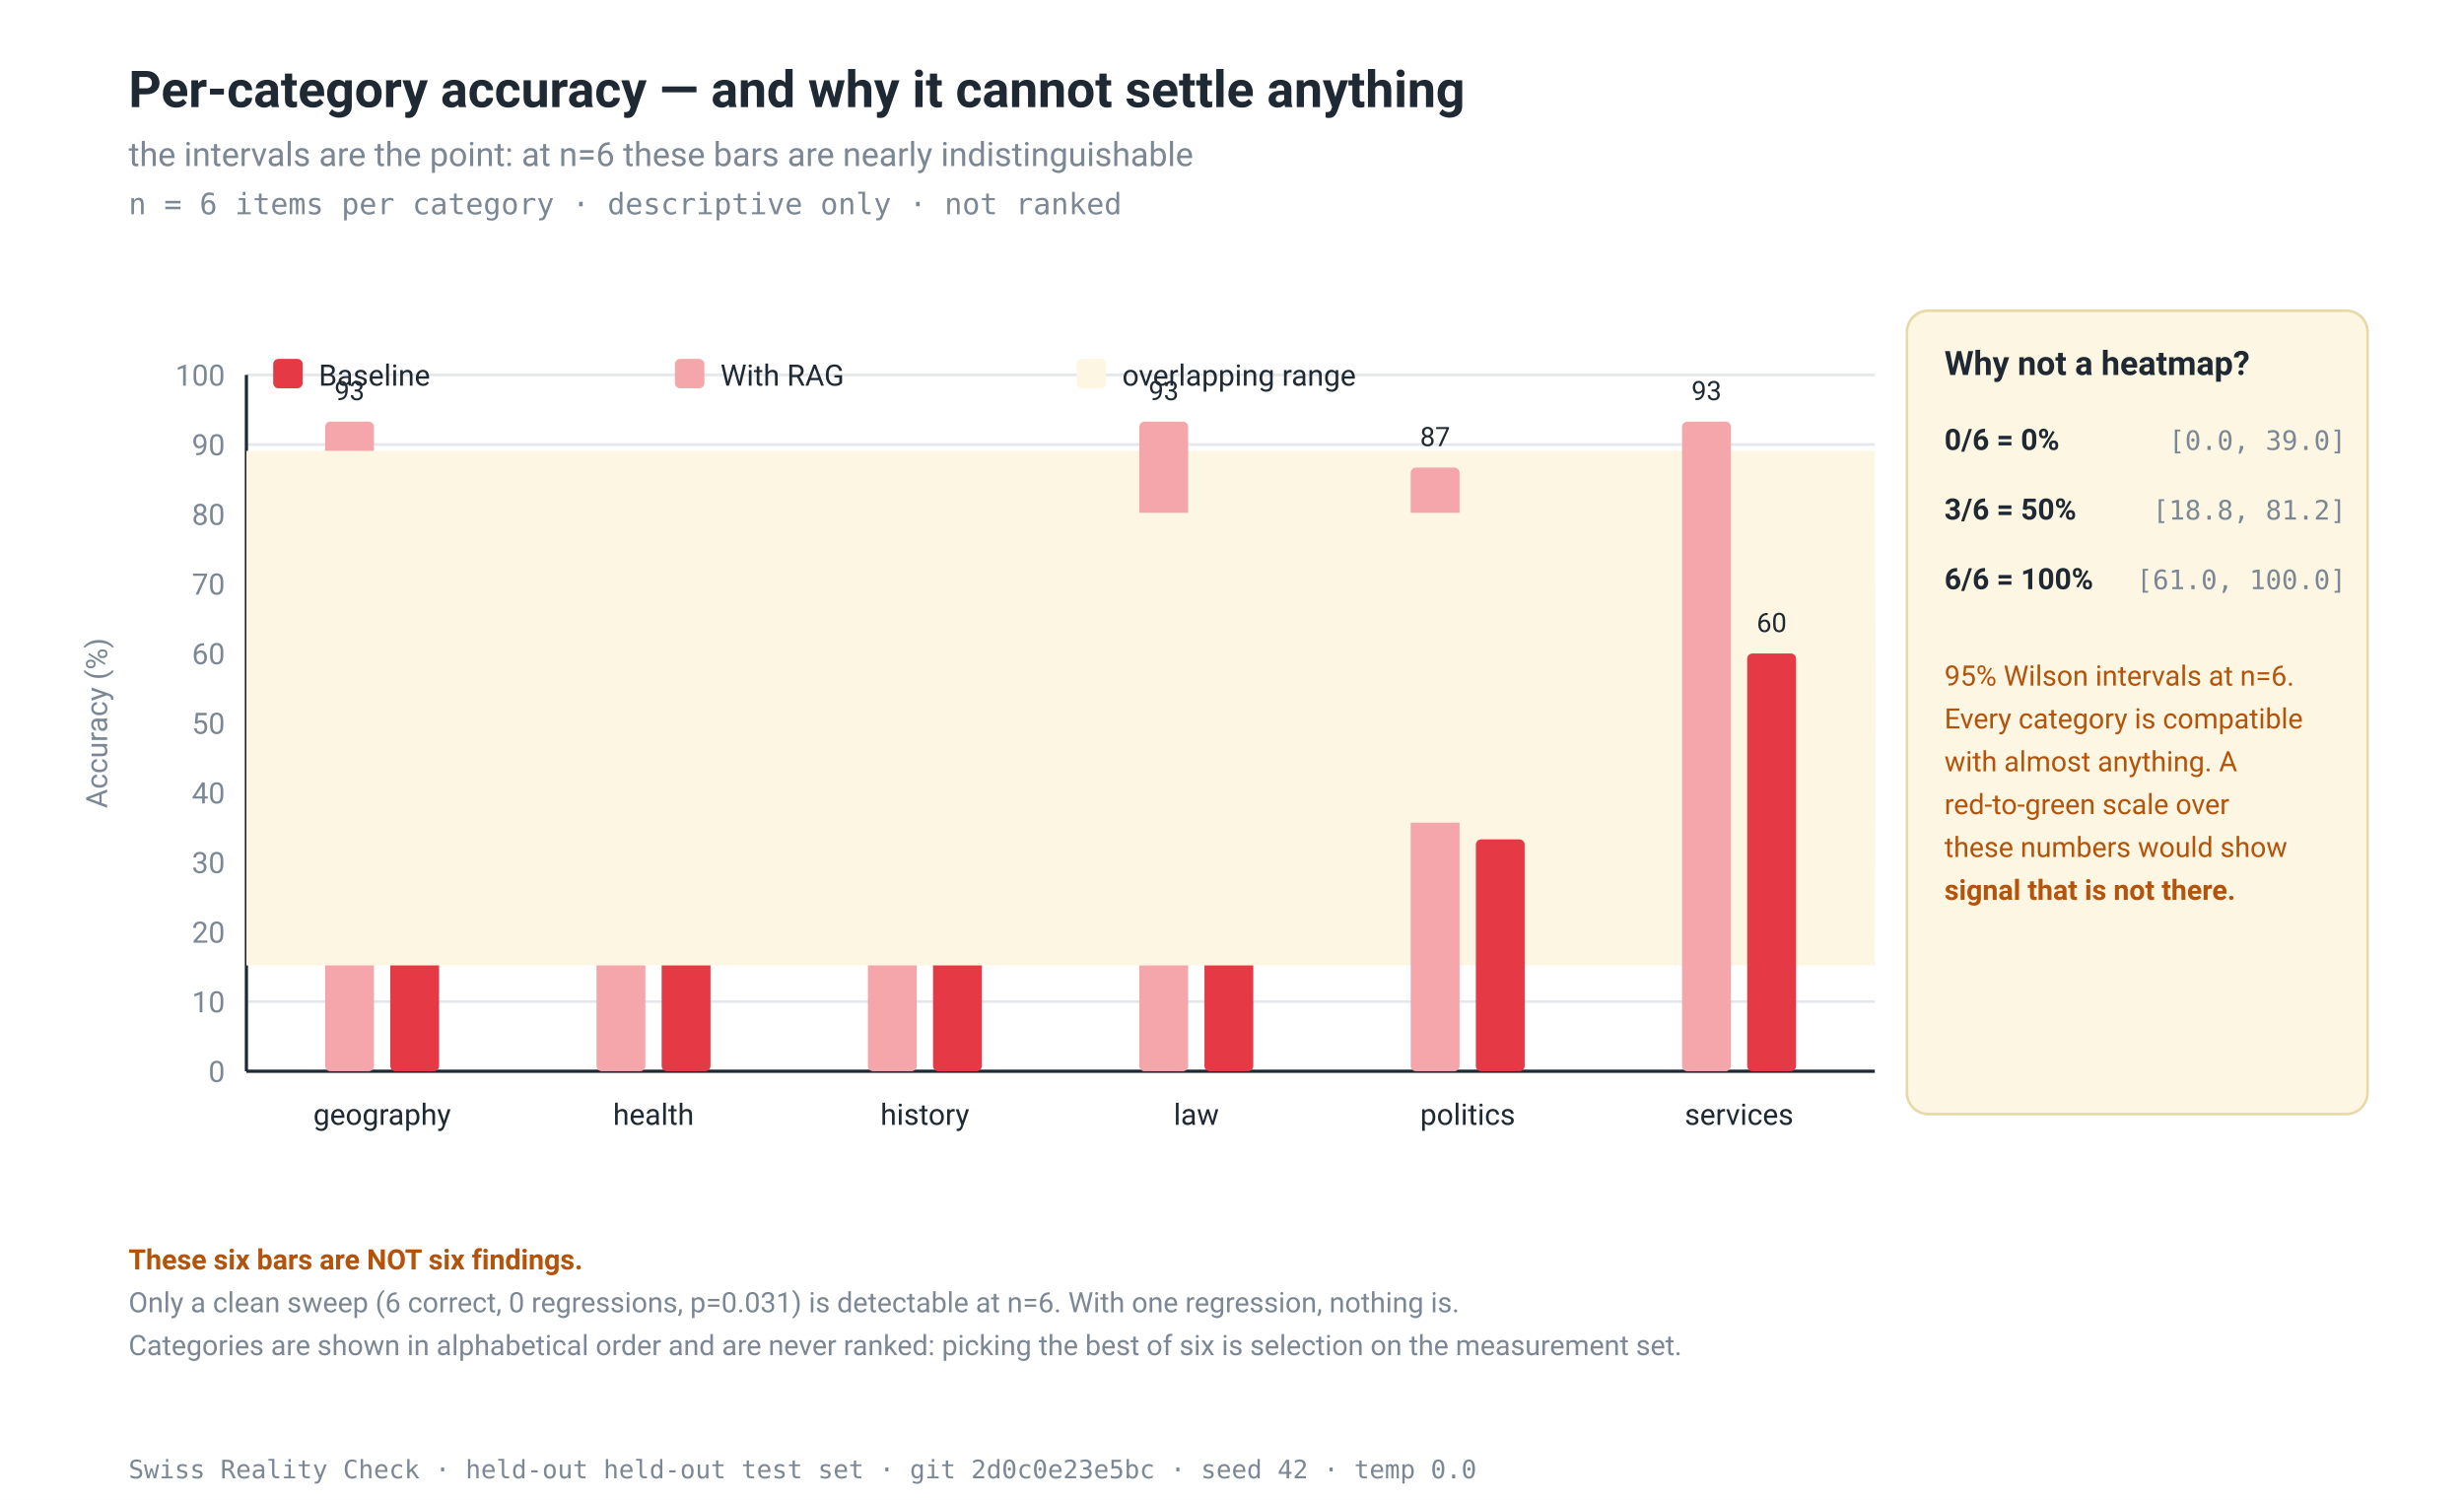
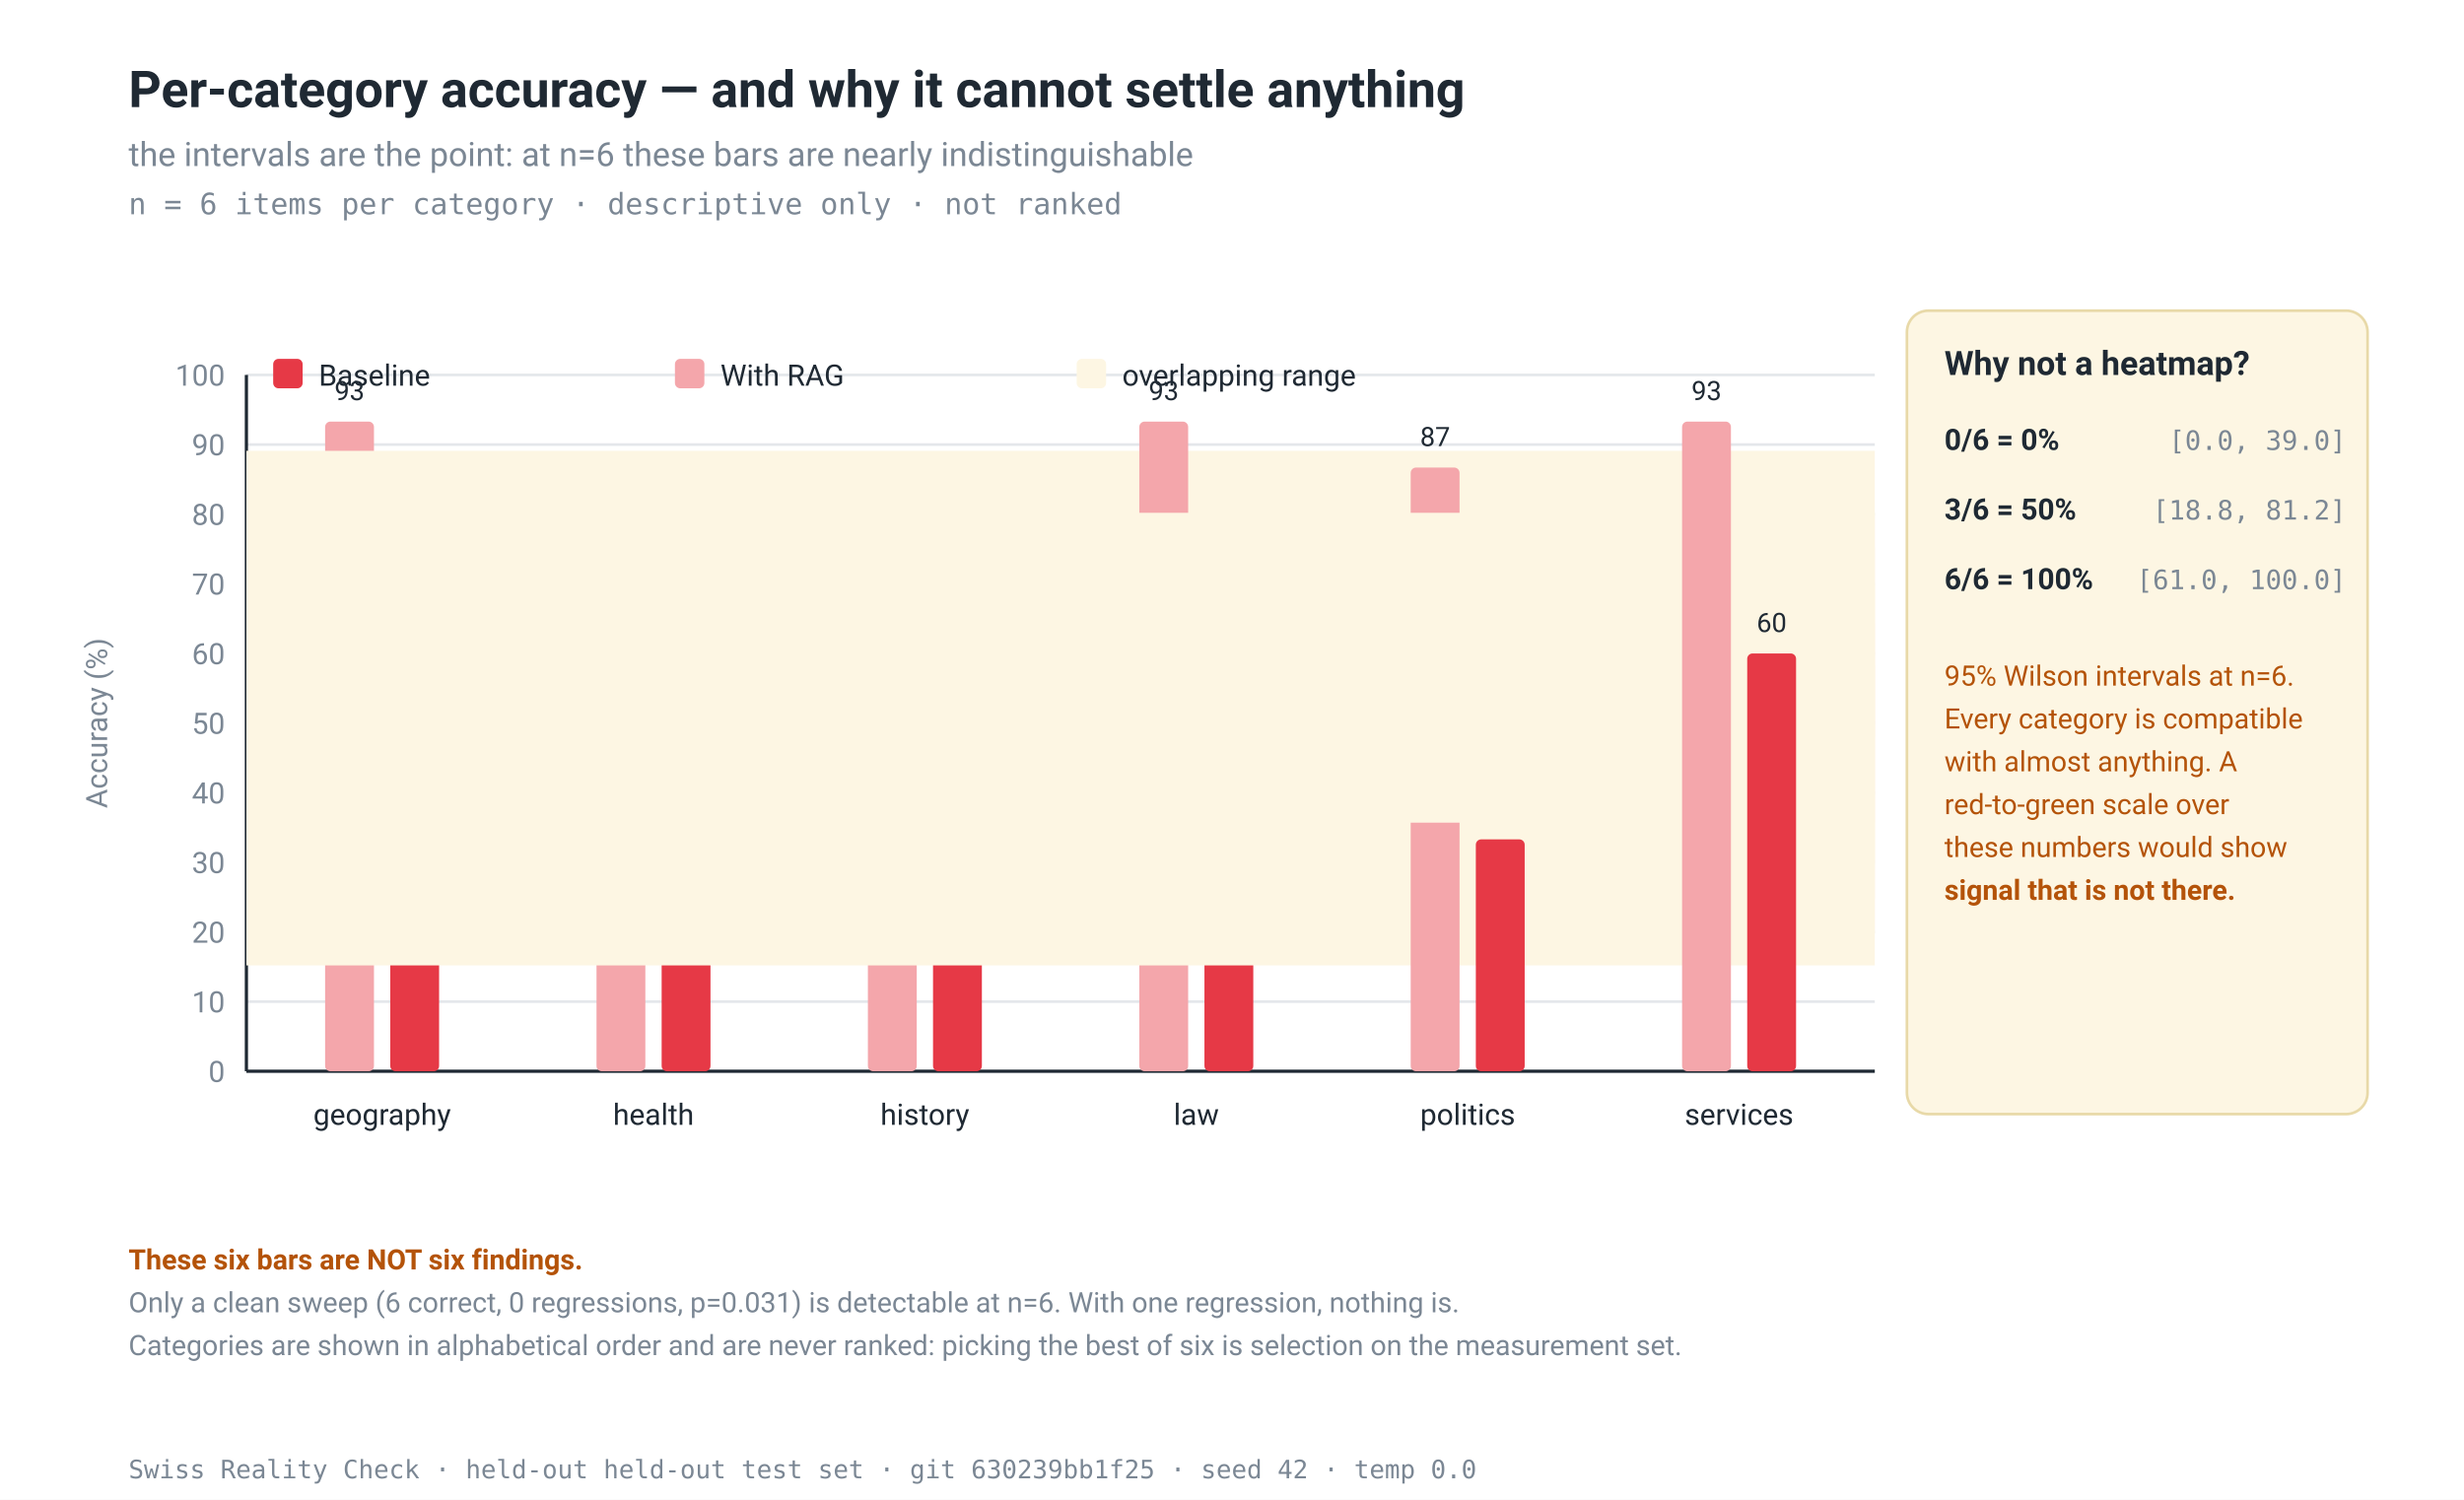
<svg xmlns="http://www.w3.org/2000/svg" width="920" height="560" viewBox="0 0 920 560" role="img" aria-labelledby="t" font-family="ui-sans-serif, -apple-system, 'Segoe UI', Roboto, 'Helvetica Neue', Arial, sans-serif">
  <rect width="920" height="560" fill="#FFFFFF" />
  <text x="48.00" y="40.00" font-family="ui-sans-serif, -apple-system, 'Segoe UI', Roboto, 'Helvetica Neue', Arial, sans-serif" font-size="19" fill="#1F2933" font-weight="bold" text-anchor="start" opacity="1.0" font-style="">Per-category accuracy — and why it cannot settle anything</text>
  <text x="48.00" y="62.00" font-family="ui-sans-serif, -apple-system, 'Segoe UI', Roboto, 'Helvetica Neue', Arial, sans-serif" font-size="12.5" fill="#7B8794" font-weight="normal" text-anchor="start" opacity="1.0" font-style="">the intervals are the point: at n=6 these bars are nearly indistinguishable</text>
  <text x="48.00" y="80.00" font-family="ui-monospace, SFMono-Regular, Menlo, Consolas, monospace" font-size="11" fill="#7B8794" font-weight="normal" text-anchor="start" opacity="1.0" font-style="">n = 6 items per category · descriptive only · not ranked</text>
  <line x1="92.00" y1="400.00" x2="700.00" y2="400.00" stroke="#E4E7EB" stroke-width="1" stroke-linecap="butt" />
  <text x="84.00" y="404.00" font-family="ui-sans-serif, -apple-system, 'Segoe UI', Roboto, 'Helvetica Neue', Arial, sans-serif" font-size="11" fill="#7B8794" font-weight="normal" text-anchor="end" opacity="1.0" font-style="">0</text>
  <line x1="92.00" y1="374.00" x2="700.00" y2="374.00" stroke="#E4E7EB" stroke-width="1" stroke-linecap="butt" />
  <text x="84.00" y="378.00" font-family="ui-sans-serif, -apple-system, 'Segoe UI', Roboto, 'Helvetica Neue', Arial, sans-serif" font-size="11" fill="#7B8794" font-weight="normal" text-anchor="end" opacity="1.0" font-style="">10</text>
  <line x1="92.00" y1="348.00" x2="700.00" y2="348.00" stroke="#E4E7EB" stroke-width="1" stroke-linecap="butt" />
  <text x="84.00" y="352.00" font-family="ui-sans-serif, -apple-system, 'Segoe UI', Roboto, 'Helvetica Neue', Arial, sans-serif" font-size="11" fill="#7B8794" font-weight="normal" text-anchor="end" opacity="1.0" font-style="">20</text>
  <line x1="92.00" y1="322.00" x2="700.00" y2="322.00" stroke="#E4E7EB" stroke-width="1" stroke-linecap="butt" />
  <text x="84.00" y="326.00" font-family="ui-sans-serif, -apple-system, 'Segoe UI', Roboto, 'Helvetica Neue', Arial, sans-serif" font-size="11" fill="#7B8794" font-weight="normal" text-anchor="end" opacity="1.0" font-style="">30</text>
  <line x1="92.00" y1="296.00" x2="700.00" y2="296.00" stroke="#E4E7EB" stroke-width="1" stroke-linecap="butt" />
  <text x="84.00" y="300.00" font-family="ui-sans-serif, -apple-system, 'Segoe UI', Roboto, 'Helvetica Neue', Arial, sans-serif" font-size="11" fill="#7B8794" font-weight="normal" text-anchor="end" opacity="1.0" font-style="">40</text>
  <line x1="92.00" y1="270.00" x2="700.00" y2="270.00" stroke="#E4E7EB" stroke-width="1" stroke-linecap="butt" />
  <text x="84.00" y="274.00" font-family="ui-sans-serif, -apple-system, 'Segoe UI', Roboto, 'Helvetica Neue', Arial, sans-serif" font-size="11" fill="#7B8794" font-weight="normal" text-anchor="end" opacity="1.0" font-style="">50</text>
  <line x1="92.00" y1="244.00" x2="700.00" y2="244.00" stroke="#E4E7EB" stroke-width="1" stroke-linecap="butt" />
  <text x="84.00" y="248.00" font-family="ui-sans-serif, -apple-system, 'Segoe UI', Roboto, 'Helvetica Neue', Arial, sans-serif" font-size="11" fill="#7B8794" font-weight="normal" text-anchor="end" opacity="1.0" font-style="">60</text>
  <line x1="92.00" y1="218.00" x2="700.00" y2="218.00" stroke="#E4E7EB" stroke-width="1" stroke-linecap="butt" />
  <text x="84.00" y="222.00" font-family="ui-sans-serif, -apple-system, 'Segoe UI', Roboto, 'Helvetica Neue', Arial, sans-serif" font-size="11" fill="#7B8794" font-weight="normal" text-anchor="end" opacity="1.0" font-style="">70</text>
  <line x1="92.00" y1="192.00" x2="700.00" y2="192.00" stroke="#E4E7EB" stroke-width="1" stroke-linecap="butt" />
  <text x="84.00" y="196.00" font-family="ui-sans-serif, -apple-system, 'Segoe UI', Roboto, 'Helvetica Neue', Arial, sans-serif" font-size="11" fill="#7B8794" font-weight="normal" text-anchor="end" opacity="1.0" font-style="">80</text>
  <line x1="92.00" y1="166.00" x2="700.00" y2="166.00" stroke="#E4E7EB" stroke-width="1" stroke-linecap="butt" />
  <text x="84.00" y="170.00" font-family="ui-sans-serif, -apple-system, 'Segoe UI', Roboto, 'Helvetica Neue', Arial, sans-serif" font-size="11" fill="#7B8794" font-weight="normal" text-anchor="end" opacity="1.0" font-style="">90</text>
  <line x1="92.00" y1="140.00" x2="700.00" y2="140.00" stroke="#E4E7EB" stroke-width="1" stroke-linecap="butt" />
  <text x="84.00" y="144.00" font-family="ui-sans-serif, -apple-system, 'Segoe UI', Roboto, 'Helvetica Neue', Arial, sans-serif" font-size="11" fill="#7B8794" font-weight="normal" text-anchor="end" opacity="1.0" font-style="">100</text>
  <line x1="92.00" y1="140.00" x2="92.00" y2="400.00" stroke="#1F2933" stroke-width="1.2" stroke-linecap="butt" />
  <line x1="92.00" y1="400.00" x2="700.00" y2="400.00" stroke="#1F2933" stroke-width="1.2" stroke-linecap="butt" />
  <text x="40.00" y="270.00" font-family="ui-sans-serif, -apple-system, 'Segoe UI', Roboto, 'Helvetica Neue', Arial, sans-serif" font-size="11" fill="#7B8794" font-weight="normal" text-anchor="middle" transform="rotate(-90 40.00 270.00)">Accuracy (%)</text>
  <line x1="92.00" y1="335.00" x2="700.00" y2="335.00" stroke="#B45309" stroke-width="1.4" stroke-linecap="butt" stroke-dasharray="4 3" />
  <text x="696.00" y="329.00" font-family="ui-sans-serif, -apple-system, 'Segoe UI', Roboto, 'Helvetica Neue', Arial, sans-serif" font-size="11" fill="#B45309" font-weight="bold" text-anchor="end" opacity="1.0" font-style="">chance (25%)</text>
  <rect x="102.00" y="134.00" width="11.00" height="11.00" rx="2" fill="#E63946" stroke="none" stroke-width="1" opacity="1.0" />
  <text x="119.00" y="144.00" font-family="ui-sans-serif, -apple-system, 'Segoe UI', Roboto, 'Helvetica Neue', Arial, sans-serif" font-size="11" fill="#1F2933" font-weight="normal" text-anchor="start" opacity="1.0" font-style="">Baseline</text>
  <rect x="252.00" y="134.00" width="11.00" height="11.00" rx="2" fill="#F4A6AB" stroke="none" stroke-width="1" opacity="1.0" />
  <text x="269.00" y="144.00" font-family="ui-sans-serif, -apple-system, 'Segoe UI', Roboto, 'Helvetica Neue', Arial, sans-serif" font-size="11" fill="#1F2933" font-weight="normal" text-anchor="start" opacity="1.0" font-style="">With RAG</text>
  <rect x="402.00" y="134.00" width="11.00" height="11.00" rx="2" fill="#FDF6E3" stroke="none" stroke-width="1" opacity="1.0" />
  <text x="419.00" y="144.00" font-family="ui-sans-serif, -apple-system, 'Segoe UI', Roboto, 'Helvetica Neue', Arial, sans-serif" font-size="11" fill="#1F2933" font-weight="normal" text-anchor="start" opacity="1.0" font-style="">overlapping range</text>
  <rect x="92.00" y="218.26" width="608.00" height="117.26" rx="0" fill="#FDF6E3" stroke="none" stroke-width="1" opacity="1.0" />
  <rect x="121.39" y="157.42" width="18.24" height="242.58" rx="2" fill="#F4A6AB" stroke="none" stroke-width="1.4" opacity="1.0" />
  <rect x="145.71" y="278.58" width="18.24" height="121.42" rx="2" fill="#E63946" stroke="none" stroke-width="1.4" opacity="1.0" />
  <text x="130.51" y="149.42" font-family="ui-sans-serif, -apple-system, 'Segoe UI', Roboto, 'Helvetica Neue', Arial, sans-serif" font-size="10" fill="#1F2933" font-weight="normal" text-anchor="middle" opacity="1.0" font-style="">93</text>
  <text x="154.83" y="270.58" font-family="ui-sans-serif, -apple-system, 'Segoe UI', Roboto, 'Helvetica Neue', Arial, sans-serif" font-size="10" fill="#1F2933" font-weight="normal" text-anchor="middle" opacity="1.0" font-style="">47</text>
  <rect x="92.00" y="204.48" width="608.00" height="117.26" rx="0" fill="#FDF6E3" stroke="none" stroke-width="1" opacity="1.0" />
  <rect x="222.72" y="209.42" width="18.24" height="190.58" rx="2" fill="#F4A6AB" stroke="none" stroke-width="1.4" opacity="1.0" />
  <rect x="247.04" y="261.42" width="18.24" height="138.58" rx="2" fill="#E63946" stroke="none" stroke-width="1.4" opacity="1.0" />
  <text x="231.84" y="201.42" font-family="ui-sans-serif, -apple-system, 'Segoe UI', Roboto, 'Helvetica Neue', Arial, sans-serif" font-size="10" fill="#1F2933" font-weight="normal" text-anchor="middle" opacity="1.0" font-style="">73</text>
  <text x="256.16" y="253.42" font-family="ui-sans-serif, -apple-system, 'Segoe UI', Roboto, 'Helvetica Neue', Arial, sans-serif" font-size="10" fill="#1F2933" font-weight="normal" text-anchor="middle" opacity="1.0" font-style="">53</text>
  <rect x="92.00" y="232.82" width="608.00" height="115.70" rx="0" fill="#FDF6E3" stroke="none" stroke-width="1" opacity="1.0" />
  <rect x="324.05" y="192.00" width="18.24" height="208.00" rx="2" fill="#F4A6AB" stroke="none" stroke-width="1.4" opacity="1.0" />
  <rect x="348.37" y="296.00" width="18.24" height="104.00" rx="2" fill="#E63946" stroke="none" stroke-width="1.4" opacity="1.0" />
  <text x="333.17" y="184.00" font-family="ui-sans-serif, -apple-system, 'Segoe UI', Roboto, 'Helvetica Neue', Arial, sans-serif" font-size="10" fill="#1F2933" font-weight="normal" text-anchor="middle" opacity="1.0" font-style="">80</text>
  <text x="357.49" y="288.00" font-family="ui-sans-serif, -apple-system, 'Segoe UI', Roboto, 'Helvetica Neue', Arial, sans-serif" font-size="10" fill="#1F2933" font-weight="normal" text-anchor="middle" opacity="1.0" font-style="">40</text>
  <rect x="92.00" y="168.34" width="608.00" height="106.86" rx="0" fill="#FDF6E3" stroke="none" stroke-width="1" opacity="1.0" />
  <rect x="425.39" y="157.42" width="18.24" height="242.58" rx="2" fill="#F4A6AB" stroke="none" stroke-width="1.4" opacity="1.0" />
  <rect x="449.71" y="209.42" width="18.24" height="190.58" rx="2" fill="#E63946" stroke="none" stroke-width="1.4" opacity="1.0" />
  <text x="434.51" y="149.42" font-family="ui-sans-serif, -apple-system, 'Segoe UI', Roboto, 'Helvetica Neue', Arial, sans-serif" font-size="10" fill="#1F2933" font-weight="normal" text-anchor="middle" opacity="1.0" font-style="">93</text>
  <text x="458.83" y="201.42" font-family="ui-sans-serif, -apple-system, 'Segoe UI', Roboto, 'Helvetica Neue', Arial, sans-serif" font-size="10" fill="#1F2933" font-weight="normal" text-anchor="middle" opacity="1.0" font-style="">73</text>
  <rect x="92.00" y="248.42" width="608.00" height="112.06" rx="0" fill="#FDF6E3" stroke="none" stroke-width="1" opacity="1.0" />
  <rect x="526.72" y="174.58" width="18.24" height="225.42" rx="2" fill="#F4A6AB" stroke="none" stroke-width="1.4" opacity="1.0" />
  <rect x="551.04" y="313.42" width="18.24" height="86.58" rx="2" fill="#E63946" stroke="none" stroke-width="1.4" opacity="1.0" />
  <text x="535.84" y="166.58" font-family="ui-sans-serif, -apple-system, 'Segoe UI', Roboto, 'Helvetica Neue', Arial, sans-serif" font-size="10" fill="#1F2933" font-weight="normal" text-anchor="middle" opacity="1.0" font-style="">87</text>
  <text x="560.16" y="305.42" font-family="ui-sans-serif, -apple-system, 'Segoe UI', Roboto, 'Helvetica Neue', Arial, sans-serif" font-size="10" fill="#1F2933" font-weight="normal" text-anchor="middle" opacity="1.0" font-style="">33</text>
  <rect x="92.00" y="191.48" width="608.00" height="115.70" rx="0" fill="#FDF6E3" stroke="none" stroke-width="1" opacity="1.0" />
  <rect x="628.05" y="157.42" width="18.24" height="242.58" rx="2" fill="#F4A6AB" stroke="none" stroke-width="1.4" opacity="1.0" />
  <rect x="652.37" y="244.00" width="18.24" height="156.00" rx="2" fill="#E63946" stroke="none" stroke-width="1.4" opacity="1.0" />
  <text x="637.17" y="149.42" font-family="ui-sans-serif, -apple-system, 'Segoe UI', Roboto, 'Helvetica Neue', Arial, sans-serif" font-size="10" fill="#1F2933" font-weight="normal" text-anchor="middle" opacity="1.0" font-style="">93</text>
  <text x="661.49" y="236.00" font-family="ui-sans-serif, -apple-system, 'Segoe UI', Roboto, 'Helvetica Neue', Arial, sans-serif" font-size="10" fill="#1F2933" font-weight="normal" text-anchor="middle" opacity="1.0" font-style="">60</text>
  <text x="142.67" y="420.00" font-family="ui-sans-serif, -apple-system, 'Segoe UI', Roboto, 'Helvetica Neue', Arial, sans-serif" font-size="11" fill="#1F2933" font-weight="normal" text-anchor="middle" opacity="1.0" font-style="">geography</text>
  <text x="244.00" y="420.00" font-family="ui-sans-serif, -apple-system, 'Segoe UI', Roboto, 'Helvetica Neue', Arial, sans-serif" font-size="11" fill="#1F2933" font-weight="normal" text-anchor="middle" opacity="1.0" font-style="">health</text>
  <text x="345.33" y="420.00" font-family="ui-sans-serif, -apple-system, 'Segoe UI', Roboto, 'Helvetica Neue', Arial, sans-serif" font-size="11" fill="#1F2933" font-weight="normal" text-anchor="middle" opacity="1.0" font-style="">history</text>
  <text x="446.67" y="420.00" font-family="ui-sans-serif, -apple-system, 'Segoe UI', Roboto, 'Helvetica Neue', Arial, sans-serif" font-size="11" fill="#1F2933" font-weight="normal" text-anchor="middle" opacity="1.0" font-style="">law</text>
  <text x="548.00" y="420.00" font-family="ui-sans-serif, -apple-system, 'Segoe UI', Roboto, 'Helvetica Neue', Arial, sans-serif" font-size="11" fill="#1F2933" font-weight="normal" text-anchor="middle" opacity="1.0" font-style="">politics</text>
  <text x="649.33" y="420.00" font-family="ui-sans-serif, -apple-system, 'Segoe UI', Roboto, 'Helvetica Neue', Arial, sans-serif" font-size="11" fill="#1F2933" font-weight="normal" text-anchor="middle" opacity="1.0" font-style="">services</text>
  <rect x="712.00" y="116.00" width="172.00" height="300.00" rx="8" fill="#FDF6E3" stroke="#E8D9A8" stroke-width="1" opacity="1.0" />
  <text x="726.00" y="140.00" font-family="ui-sans-serif, -apple-system, 'Segoe UI', Roboto, 'Helvetica Neue', Arial, sans-serif" font-size="12.5" fill="#1F2933" font-weight="bold" text-anchor="start" opacity="1.0" font-style="">Why not a heatmap?</text>
  <text x="726.00" y="168.00" font-family="ui-sans-serif, -apple-system, 'Segoe UI', Roboto, 'Helvetica Neue', Arial, sans-serif" font-size="11" fill="#1F2933" font-weight="bold" text-anchor="start" opacity="1.0" font-style="">0/6 = 0%</text>
  <text x="876.00" y="168.00" font-family="ui-monospace, SFMono-Regular, Menlo, Consolas, monospace" font-size="10" fill="#7B8794" font-weight="normal" text-anchor="end" opacity="1.0" font-style="">[0.0, 39.0]</text>
  <text x="726.00" y="194.00" font-family="ui-sans-serif, -apple-system, 'Segoe UI', Roboto, 'Helvetica Neue', Arial, sans-serif" font-size="11" fill="#1F2933" font-weight="bold" text-anchor="start" opacity="1.0" font-style="">3/6 = 50%</text>
  <text x="876.00" y="194.00" font-family="ui-monospace, SFMono-Regular, Menlo, Consolas, monospace" font-size="10" fill="#7B8794" font-weight="normal" text-anchor="end" opacity="1.0" font-style="">[18.8, 81.2]</text>
  <text x="726.00" y="220.00" font-family="ui-sans-serif, -apple-system, 'Segoe UI', Roboto, 'Helvetica Neue', Arial, sans-serif" font-size="11" fill="#1F2933" font-weight="bold" text-anchor="start" opacity="1.0" font-style="">6/6 = 100%</text>
  <text x="876.00" y="220.00" font-family="ui-monospace, SFMono-Regular, Menlo, Consolas, monospace" font-size="10" fill="#7B8794" font-weight="normal" text-anchor="end" opacity="1.0" font-style="">[61.0, 100.0]</text>
  <text x="726.00" y="256.00" font-family="ui-sans-serif, -apple-system, 'Segoe UI', Roboto, 'Helvetica Neue', Arial, sans-serif" font-size="10.5" fill="#B45309" font-weight="normal" text-anchor="start" opacity="1.0" font-style="">95% Wilson intervals at n=6.</text>
  <text x="726.00" y="272.00" font-family="ui-sans-serif, -apple-system, 'Segoe UI', Roboto, 'Helvetica Neue', Arial, sans-serif" font-size="10.5" fill="#B45309" font-weight="normal" text-anchor="start" opacity="1.0" font-style="">Every category is compatible</text>
  <text x="726.00" y="288.00" font-family="ui-sans-serif, -apple-system, 'Segoe UI', Roboto, 'Helvetica Neue', Arial, sans-serif" font-size="10.5" fill="#B45309" font-weight="normal" text-anchor="start" opacity="1.0" font-style="">with almost anything. A</text>
  <text x="726.00" y="304.00" font-family="ui-sans-serif, -apple-system, 'Segoe UI', Roboto, 'Helvetica Neue', Arial, sans-serif" font-size="10.5" fill="#B45309" font-weight="normal" text-anchor="start" opacity="1.0" font-style="">red-to-green scale over</text>
  <text x="726.00" y="320.00" font-family="ui-sans-serif, -apple-system, 'Segoe UI', Roboto, 'Helvetica Neue', Arial, sans-serif" font-size="10.5" fill="#B45309" font-weight="normal" text-anchor="start" opacity="1.0" font-style="">these numbers would show</text>
  <text x="726.00" y="336.00" font-family="ui-sans-serif, -apple-system, 'Segoe UI', Roboto, 'Helvetica Neue', Arial, sans-serif" font-size="10.5" fill="#B45309" font-weight="bold" text-anchor="start" opacity="1.0" font-style="">signal that is not there.</text>
  <text x="48.00" y="474.00" font-family="ui-sans-serif, -apple-system, 'Segoe UI', Roboto, 'Helvetica Neue', Arial, sans-serif" font-size="10.5" fill="#B45309" font-weight="bold" text-anchor="start" opacity="1.0" font-style="">These six bars are NOT six findings.</text>
  <text x="48.00" y="490.00" font-family="ui-sans-serif, -apple-system, 'Segoe UI', Roboto, 'Helvetica Neue', Arial, sans-serif" font-size="10.5" fill="#7B8794" font-weight="normal" text-anchor="start" opacity="1.0" font-style="">Only a clean sweep (6 correct, 0 regressions, p=0.031) is detectable at n=6. With one regression, nothing is.</text>
  <text x="48.00" y="506.00" font-family="ui-sans-serif, -apple-system, 'Segoe UI', Roboto, 'Helvetica Neue', Arial, sans-serif" font-size="10.5" fill="#7B8794" font-weight="normal" text-anchor="start" opacity="1.0" font-style="">Categories are shown in alphabetical order and are never ranked: picking the best of six is selection on the measurement set.</text>
-   <text x="48.00" y="552.00" font-family="ui-monospace, SFMono-Regular, Menlo, Consolas, monospace" font-size="9.5" fill="#7B8794" font-weight="normal" text-anchor="start" opacity="1.0" font-style="">Swiss Reality Check · held-out held-out test set · git 2d0c0e23e5bc · seed 42 · temp 0.0</text>
+   <text x="48.00" y="552.00" font-family="ui-monospace, SFMono-Regular, Menlo, Consolas, monospace" font-size="9.5" fill="#7B8794" font-weight="normal" text-anchor="start" opacity="1.0" font-style="">Swiss Reality Check · held-out held-out test set · git 630239bb1f25 · seed 42 · temp 0.0</text>
</svg>
